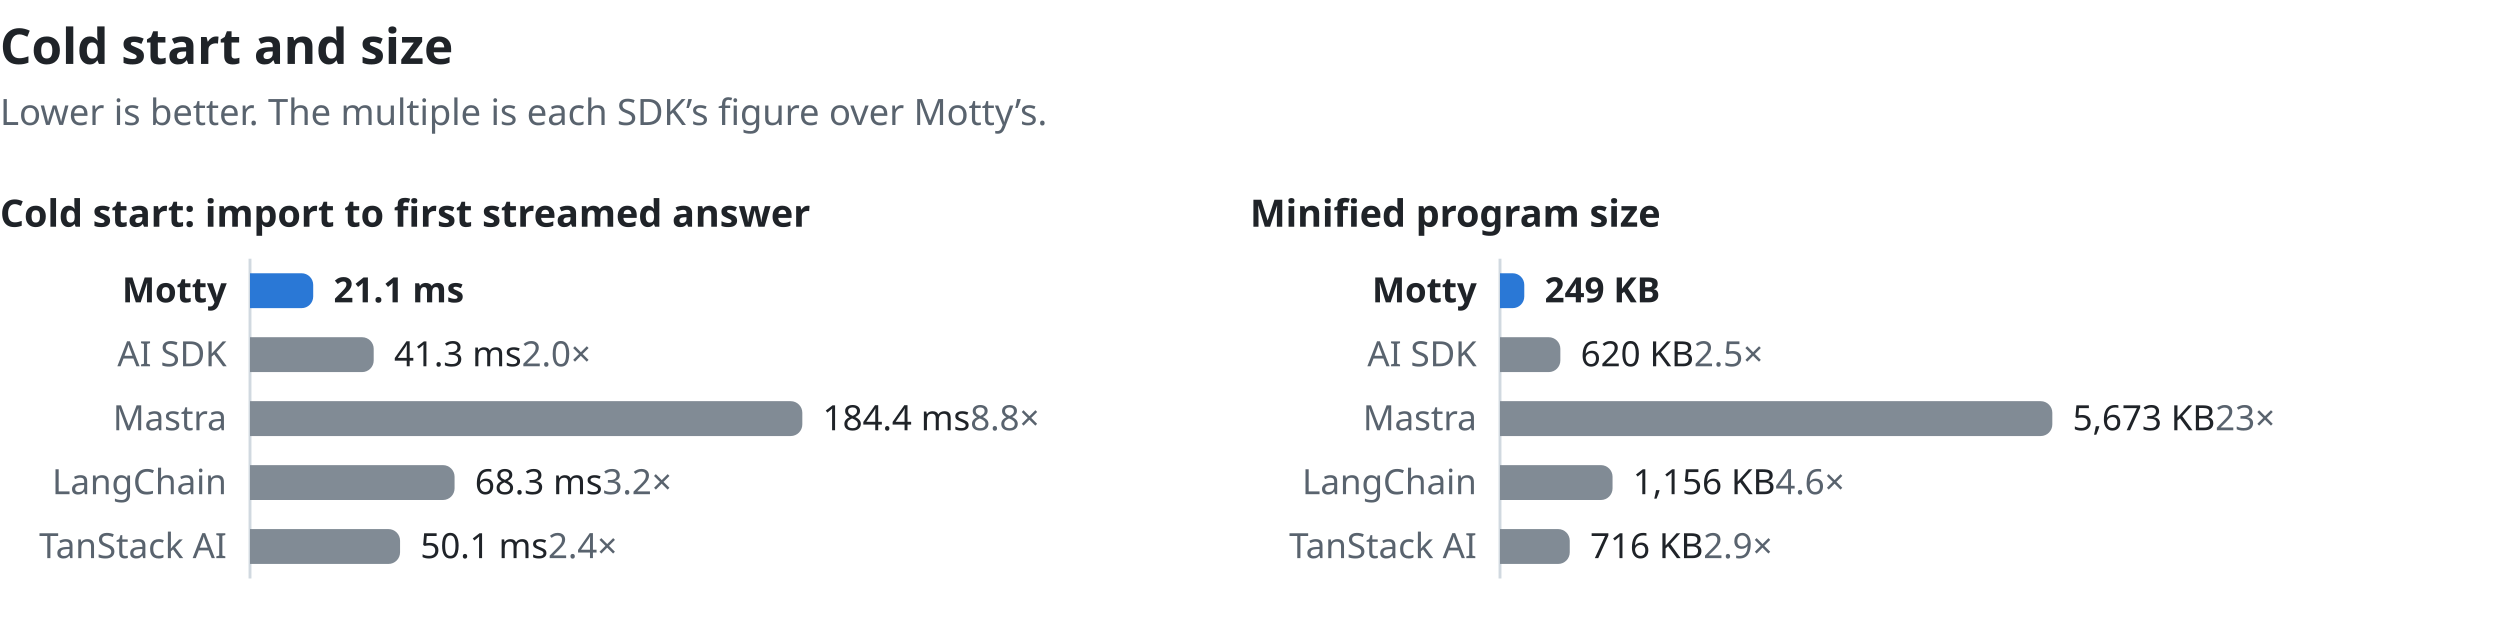
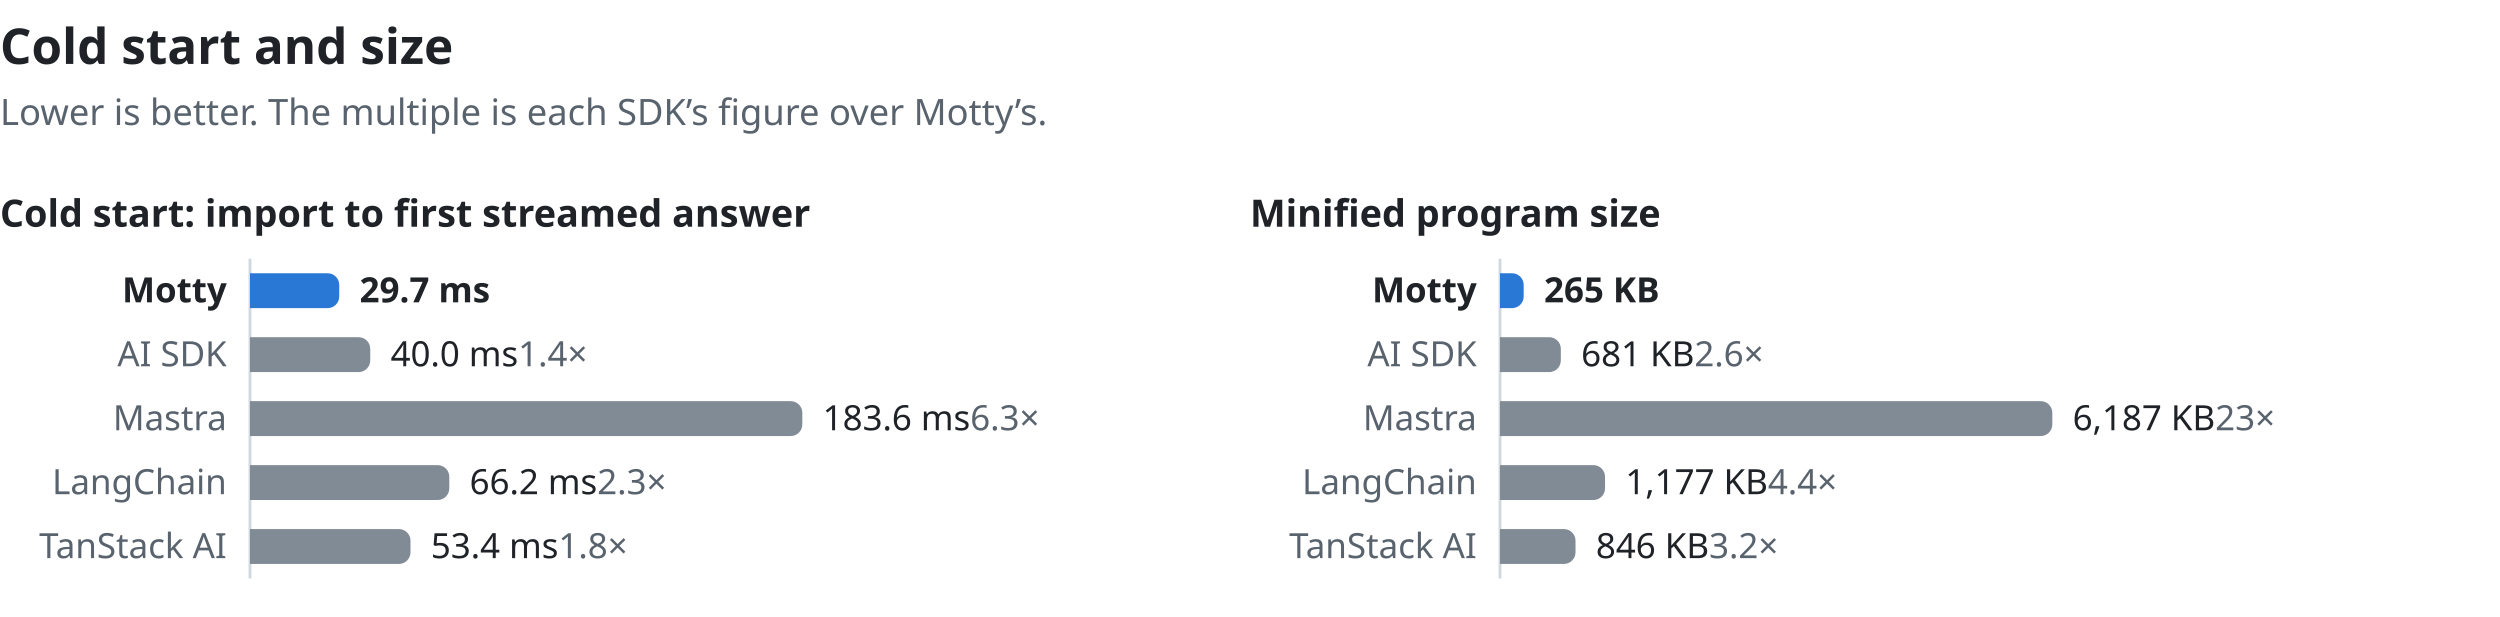
<svg xmlns="http://www.w3.org/2000/svg" viewBox="0 0 860 212" width="860" height="212" font-family="-apple-system,BlinkMacSystemFont,'Segoe UI','Noto Sans',Helvetica,Arial,sans-serif" role="img" aria-label="Cold start and size. Lower is better. The multiple is each SDK’s figure over Motty’s.">
  <text x="0" y="22" font-size="17" font-weight="600" fill="#1f2328">Cold start and size</text>
  <text x="0" y="43" font-size="12.5" fill="#59636e">Lower is better. The multiple is each SDK’s figure over Motty’s.</text>
  <text x="0" y="78" font-size="13" font-weight="600" fill="#1f2328">Cold start: import to first streamed answer</text>
  <line x1="86" x2="86" y1="89" y2="199" stroke="#d1d9e0" stroke-width="1" />
  <text x="78" y="104" font-size="12" text-anchor="end" fill="#1f2328" font-weight="600">Motty</text>
-   <path d="M86 94h17.741a4 4 0 0 1 4 4v4a4 4 0 0 1 -4 4h-17.741z" fill="#2a78d6" />
-   <text x="114.741" y="104" font-size="12" fill="#1f2328" font-weight="600">21.1 ms</text>
+   <path d="M86 94h26.695a4 4 0 0 1 4 4v4a4 4 0 0 1 -4 4h-26.695z" fill="#2a78d6" />
+   <text x="123.695" y="104" font-size="12" fill="#1f2328" font-weight="600">29.7 ms</text>
  <text x="78" y="126" font-size="12" text-anchor="end" fill="#59636e">AI SDK</text>
-   <path d="M86 116h38.554a4 4 0 0 1 4 4v4a4 4 0 0 1 -4 4h-38.554z" fill="#818b95" />
-   <text x="135.554" y="126" font-size="12" fill="#1f2328">41.3 ms<tspan fill="#59636e" font-weight="400">  2.0×</tspan>
+   <path d="M86 116h37.361a4 4 0 0 1 4 4v4a4 4 0 0 1 -4 4h-37.361z" fill="#818b95" />
+   <text x="134.361" y="126" font-size="12" fill="#1f2328">40.0 ms<tspan fill="#59636e" font-weight="400">  1.4×</tspan>
  </text>
  <text x="78" y="148" font-size="12" text-anchor="end" fill="#59636e">Mastra</text>
  <path d="M86 138h186a4 4 0 0 1 4 4v4a4 4 0 0 1 -4 4h-186z" fill="#818b95" />
-   <text x="283" y="148" font-size="12" fill="#1f2328">184.4 ms<tspan fill="#59636e" font-weight="400">  8.8×</tspan>
+   <text x="283" y="148" font-size="12" fill="#1f2328">183.6 ms<tspan fill="#59636e" font-weight="400">  6.3×</tspan>
  </text>
  <text x="78" y="170" font-size="12" text-anchor="end" fill="#59636e">LangChain</text>
-   <path d="M86 160h66.374a4 4 0 0 1 4 4v4a4 4 0 0 1 -4 4h-66.374z" fill="#818b95" />
-   <text x="163.374" y="170" font-size="12" fill="#1f2328">68.3 ms<tspan fill="#59636e" font-weight="400">  3.2×</tspan>
+   <path d="M86 160h64.551a4 4 0 0 1 4 4v4a4 4 0 0 1 -4 4h-64.551z" fill="#818b95" />
+   <text x="161.551" y="170" font-size="12" fill="#1f2328">66.2 ms<tspan fill="#59636e" font-weight="400">  2.3×</tspan>
  </text>
  <text x="78" y="192" font-size="12" text-anchor="end" fill="#59636e">TanStack AI</text>
-   <path d="M86 182h47.621a4 4 0 0 1 4 4v4a4 4 0 0 1 -4 4h-47.621z" fill="#818b95" />
-   <text x="144.621" y="192" font-size="12" fill="#1f2328">50.1 ms<tspan fill="#59636e" font-weight="400">  2.4×</tspan>
+   <path d="M86 182h51.208a4 4 0 0 1 4 4v4a4 4 0 0 1 -4 4h-51.208z" fill="#818b95" />
+   <text x="148.208" y="192" font-size="12" fill="#1f2328">53.4 ms<tspan fill="#59636e" font-weight="400">  1.8×</tspan>
  </text>
  <text x="430" y="78" font-size="13" font-weight="600" fill="#1f2328">Minified program size</text>
  <line x1="516" x2="516" y1="89" y2="199" stroke="#d1d9e0" stroke-width="1" />
  <text x="508" y="104" font-size="12" text-anchor="end" fill="#1f2328" font-weight="600">Motty</text>
-   <path d="M516 94h4.353a4 4 0 0 1 4 4v4a4 4 0 0 1 -4 4h-4.353z" fill="#2a78d6" />
-   <text x="531.353" y="104" font-size="12" fill="#1f2328" font-weight="600">249 KB</text>
+   <path d="M516 94h4.147a4 4 0 0 1 4 4v4a4 4 0 0 1 -4 4h-4.147z" fill="#2a78d6" />
+   <text x="531.147" y="104" font-size="12" fill="#1f2328" font-weight="600">265 KB</text>
  <text x="508" y="126" font-size="12" text-anchor="end" fill="#59636e">AI SDK</text>
-   <path d="M516 116h16.761a4 4 0 0 1 4 4v4a4 4 0 0 1 -4 4h-16.761z" fill="#818b95" />
-   <text x="543.761" y="126" font-size="12" fill="#1f2328">620 KB<tspan fill="#59636e" font-weight="400">  2.5×</tspan>
+   <path d="M516 116h16.926a4 4 0 0 1 4 4v4a4 4 0 0 1 -4 4h-16.926z" fill="#818b95" />
+   <text x="543.926" y="126" font-size="12" fill="#1f2328">681 KB<tspan fill="#59636e" font-weight="400">  2.6×</tspan>
  </text>
  <text x="508" y="148" font-size="12" text-anchor="end" fill="#59636e">Mastra</text>
  <path d="M516 138h186a4 4 0 0 1 4 4v4a4 4 0 0 1 -4 4h-186z" fill="#818b95" />
-   <text x="713" y="148" font-size="12" fill="#1f2328">5,673 KB<tspan fill="#59636e" font-weight="400">  23×</tspan>
+   <text x="713" y="148" font-size="12" fill="#1f2328">6,187 KB<tspan fill="#59636e" font-weight="400">  23×</tspan>
  </text>
  <text x="508" y="170" font-size="12" text-anchor="end" fill="#59636e">LangChain</text>
-   <path d="M516 160h34.717a4 4 0 0 1 4 4v4a4 4 0 0 1 -4 4h-34.717z" fill="#818b95" />
-   <text x="561.717" y="170" font-size="12" fill="#1f2328">1,156 KB<tspan fill="#59636e" font-weight="400">  4.6×</tspan>
+   <path d="M516 160h32.131a4 4 0 0 1 4 4v4a4 4 0 0 1 -4 4h-32.131z" fill="#818b95" />
+   <text x="559.131" y="170" font-size="12" fill="#1f2328">1,177 KB<tspan fill="#59636e" font-weight="400">  4.4×</tspan>
  </text>
  <text x="508" y="192" font-size="12" text-anchor="end" fill="#59636e">TanStack AI</text>
-   <path d="M516 182h19.996a4 4 0 0 1 4 4v4a4 4 0 0 1 -4 4h-19.996z" fill="#818b95" />
-   <text x="546.996" y="192" font-size="12" fill="#1f2328">716 KB<tspan fill="#59636e" font-weight="400">  2.9×</tspan>
+   <path d="M516 182h21.977a4 4 0 0 1 4 4v4a4 4 0 0 1 -4 4h-21.977z" fill="#818b95" />
+   <text x="548.977" y="192" font-size="12" fill="#1f2328">846 KB<tspan fill="#59636e" font-weight="400">  3.2×</tspan>
  </text>
</svg>
